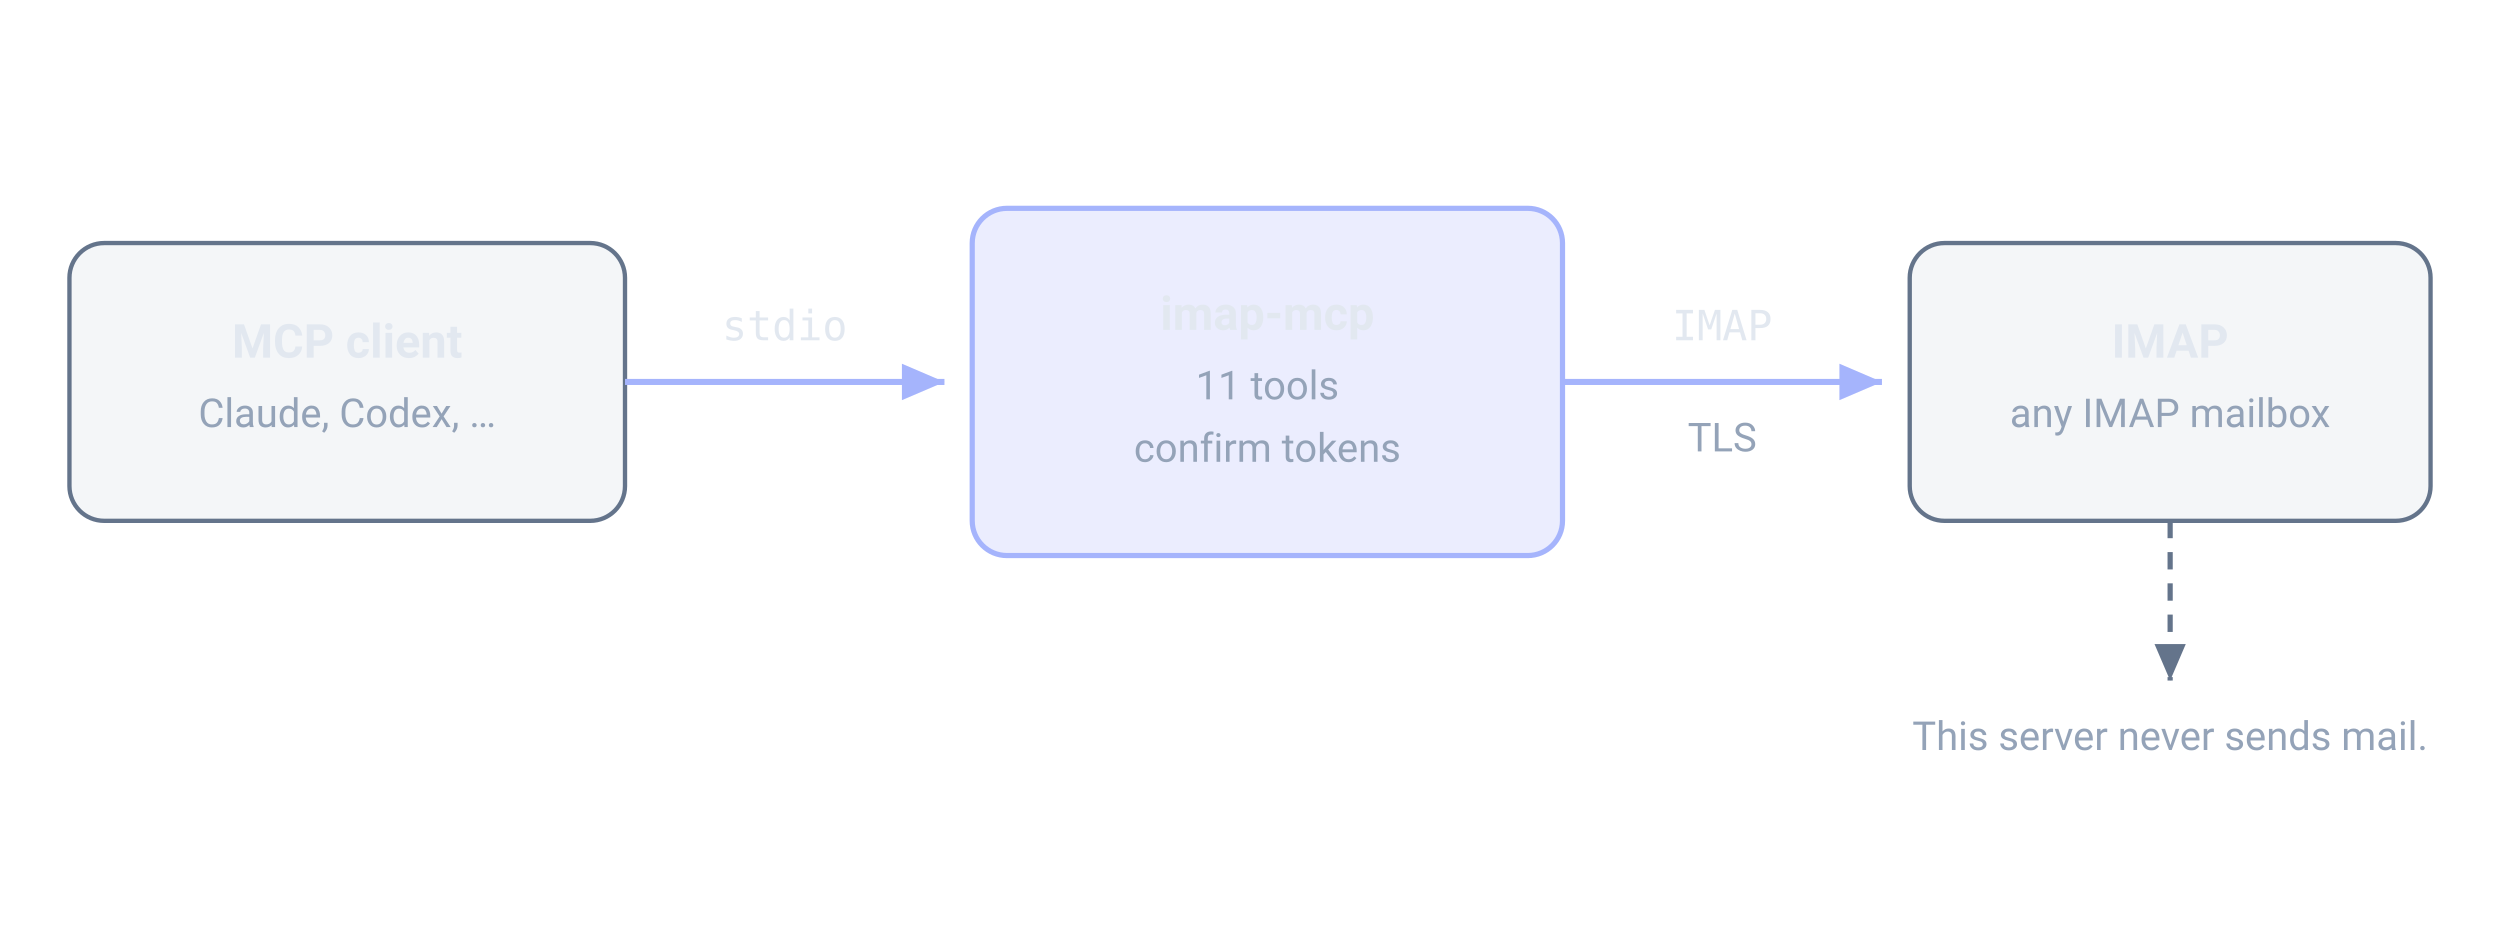
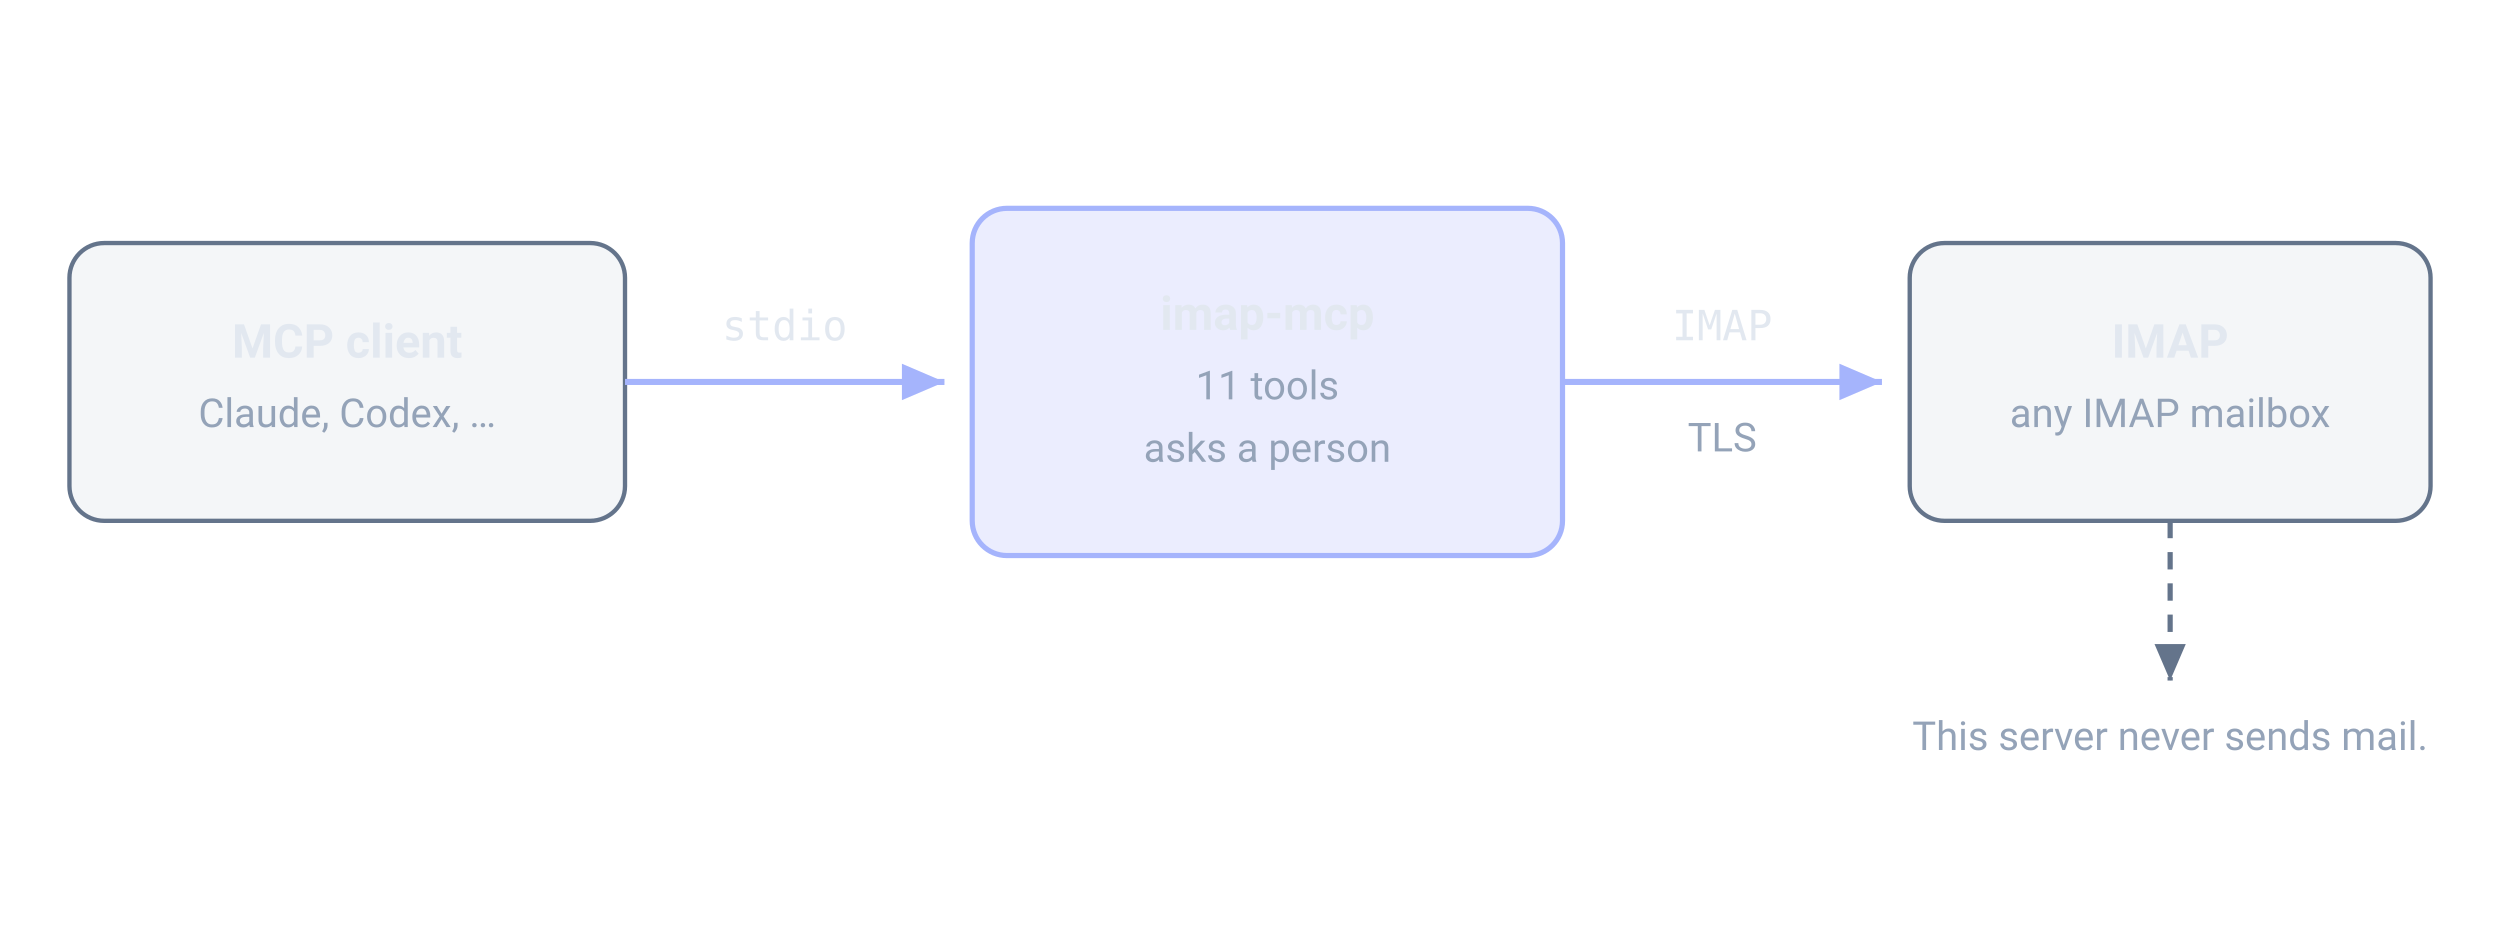
<svg xmlns="http://www.w3.org/2000/svg" viewBox="0 0 720 268" width="720" height="268" role="img" aria-labelledby="arch-title arch-desc">
  <style>
    .node { stroke-width: 1.25; }
    .node-accent { stroke-width: 1.5; }
    .edge { stroke-width: 1.5; fill: none; }
    .edge-accent { stroke-width: 1.75; fill: none; }
    .edge-dashed { stroke-dasharray: 5 4; }
    text { font-family: ui-sans-serif, system-ui, -apple-system, "Segoe UI", Roboto, "DejaVu Sans", sans-serif; font-size: 13px; }
    .label-title { font-size: 13.5px; font-weight: 600; }
    .label-mono { font-family: ui-monospace, SFMono-Regular, Menlo, Consolas, "DejaVu Sans Mono", monospace; font-size: 12px; }
    .label-muted { font-size: 11.5px; }

    .node { fill: rgba(148, 163, 184, 0.10); stroke: #64748b; }
    .node-accent { fill: rgba(129, 140, 248, 0.16); stroke: #a5b4fc; }
    .edge { stroke: #64748b; }
    .edge-accent { stroke: #a5b4fc; }
    text { fill: #e2e8f0; }
    .label-muted { fill: #94a3b8; }
    marker path { fill: #64748b; stroke: none; }
    marker.accent path { fill: #a5b4fc; }
  </style>
  <defs>
    <marker id="arch-arrow" markerWidth="9" markerHeight="9" refX="7" refY="3" orient="auto">
      <path d="M0,0 L7,3 L0,6 z" />
    </marker>
    <marker id="arch-arrow-accent" class="accent" markerWidth="9" markerHeight="9" refX="7" refY="3" orient="auto">
      <path d="M0,0 L7,3 L0,6 z" />
    </marker>
  </defs>
  <rect class="node" x="20" y="70" width="160" height="80" rx="10" />
  <text class="label-title" x="100" y="103" text-anchor="middle">MCP client</text>
  <text class="label-muted" x="100" y="123" text-anchor="middle">Claude, Codex, …</text>
  <rect class="node-accent" x="280" y="60" width="170" height="100" rx="10" />
  <text class="label-title" x="365" y="95" text-anchor="middle">imap-mcp</text>
  <text class="label-muted" x="365" y="115" text-anchor="middle">11 tools</text>
-   <text class="label-muted" x="365" y="133" text-anchor="middle">confirm tokens</text>
+   <text class="label-muted" x="365" y="133" text-anchor="middle">asks a person</text>
  <rect class="node" x="550" y="70" width="150" height="80" rx="10" />
  <text class="label-title" x="625" y="103" text-anchor="middle">IMAP</text>
  <text class="label-muted" x="625" y="123" text-anchor="middle">any IMAP mailbox</text>
  <path class="edge-accent" d="M180,110 L272,110" marker-end="url(#arch-arrow-accent)" />
  <text class="label-mono" x="226" y="98" text-anchor="middle">stdio</text>
  <path class="edge-accent" d="M450,110 L542,110" marker-end="url(#arch-arrow-accent)" />
  <text class="label-mono" x="496" y="98" text-anchor="middle">IMAP</text>
  <text class="label-muted" x="496" y="130" text-anchor="middle">TLS</text>
  <path class="edge edge-dashed" d="M625,150 L625,196" marker-end="url(#arch-arrow)" />
  <text class="label-muted" x="625" y="216" text-anchor="middle">This server never sends mail.</text>
</svg>
